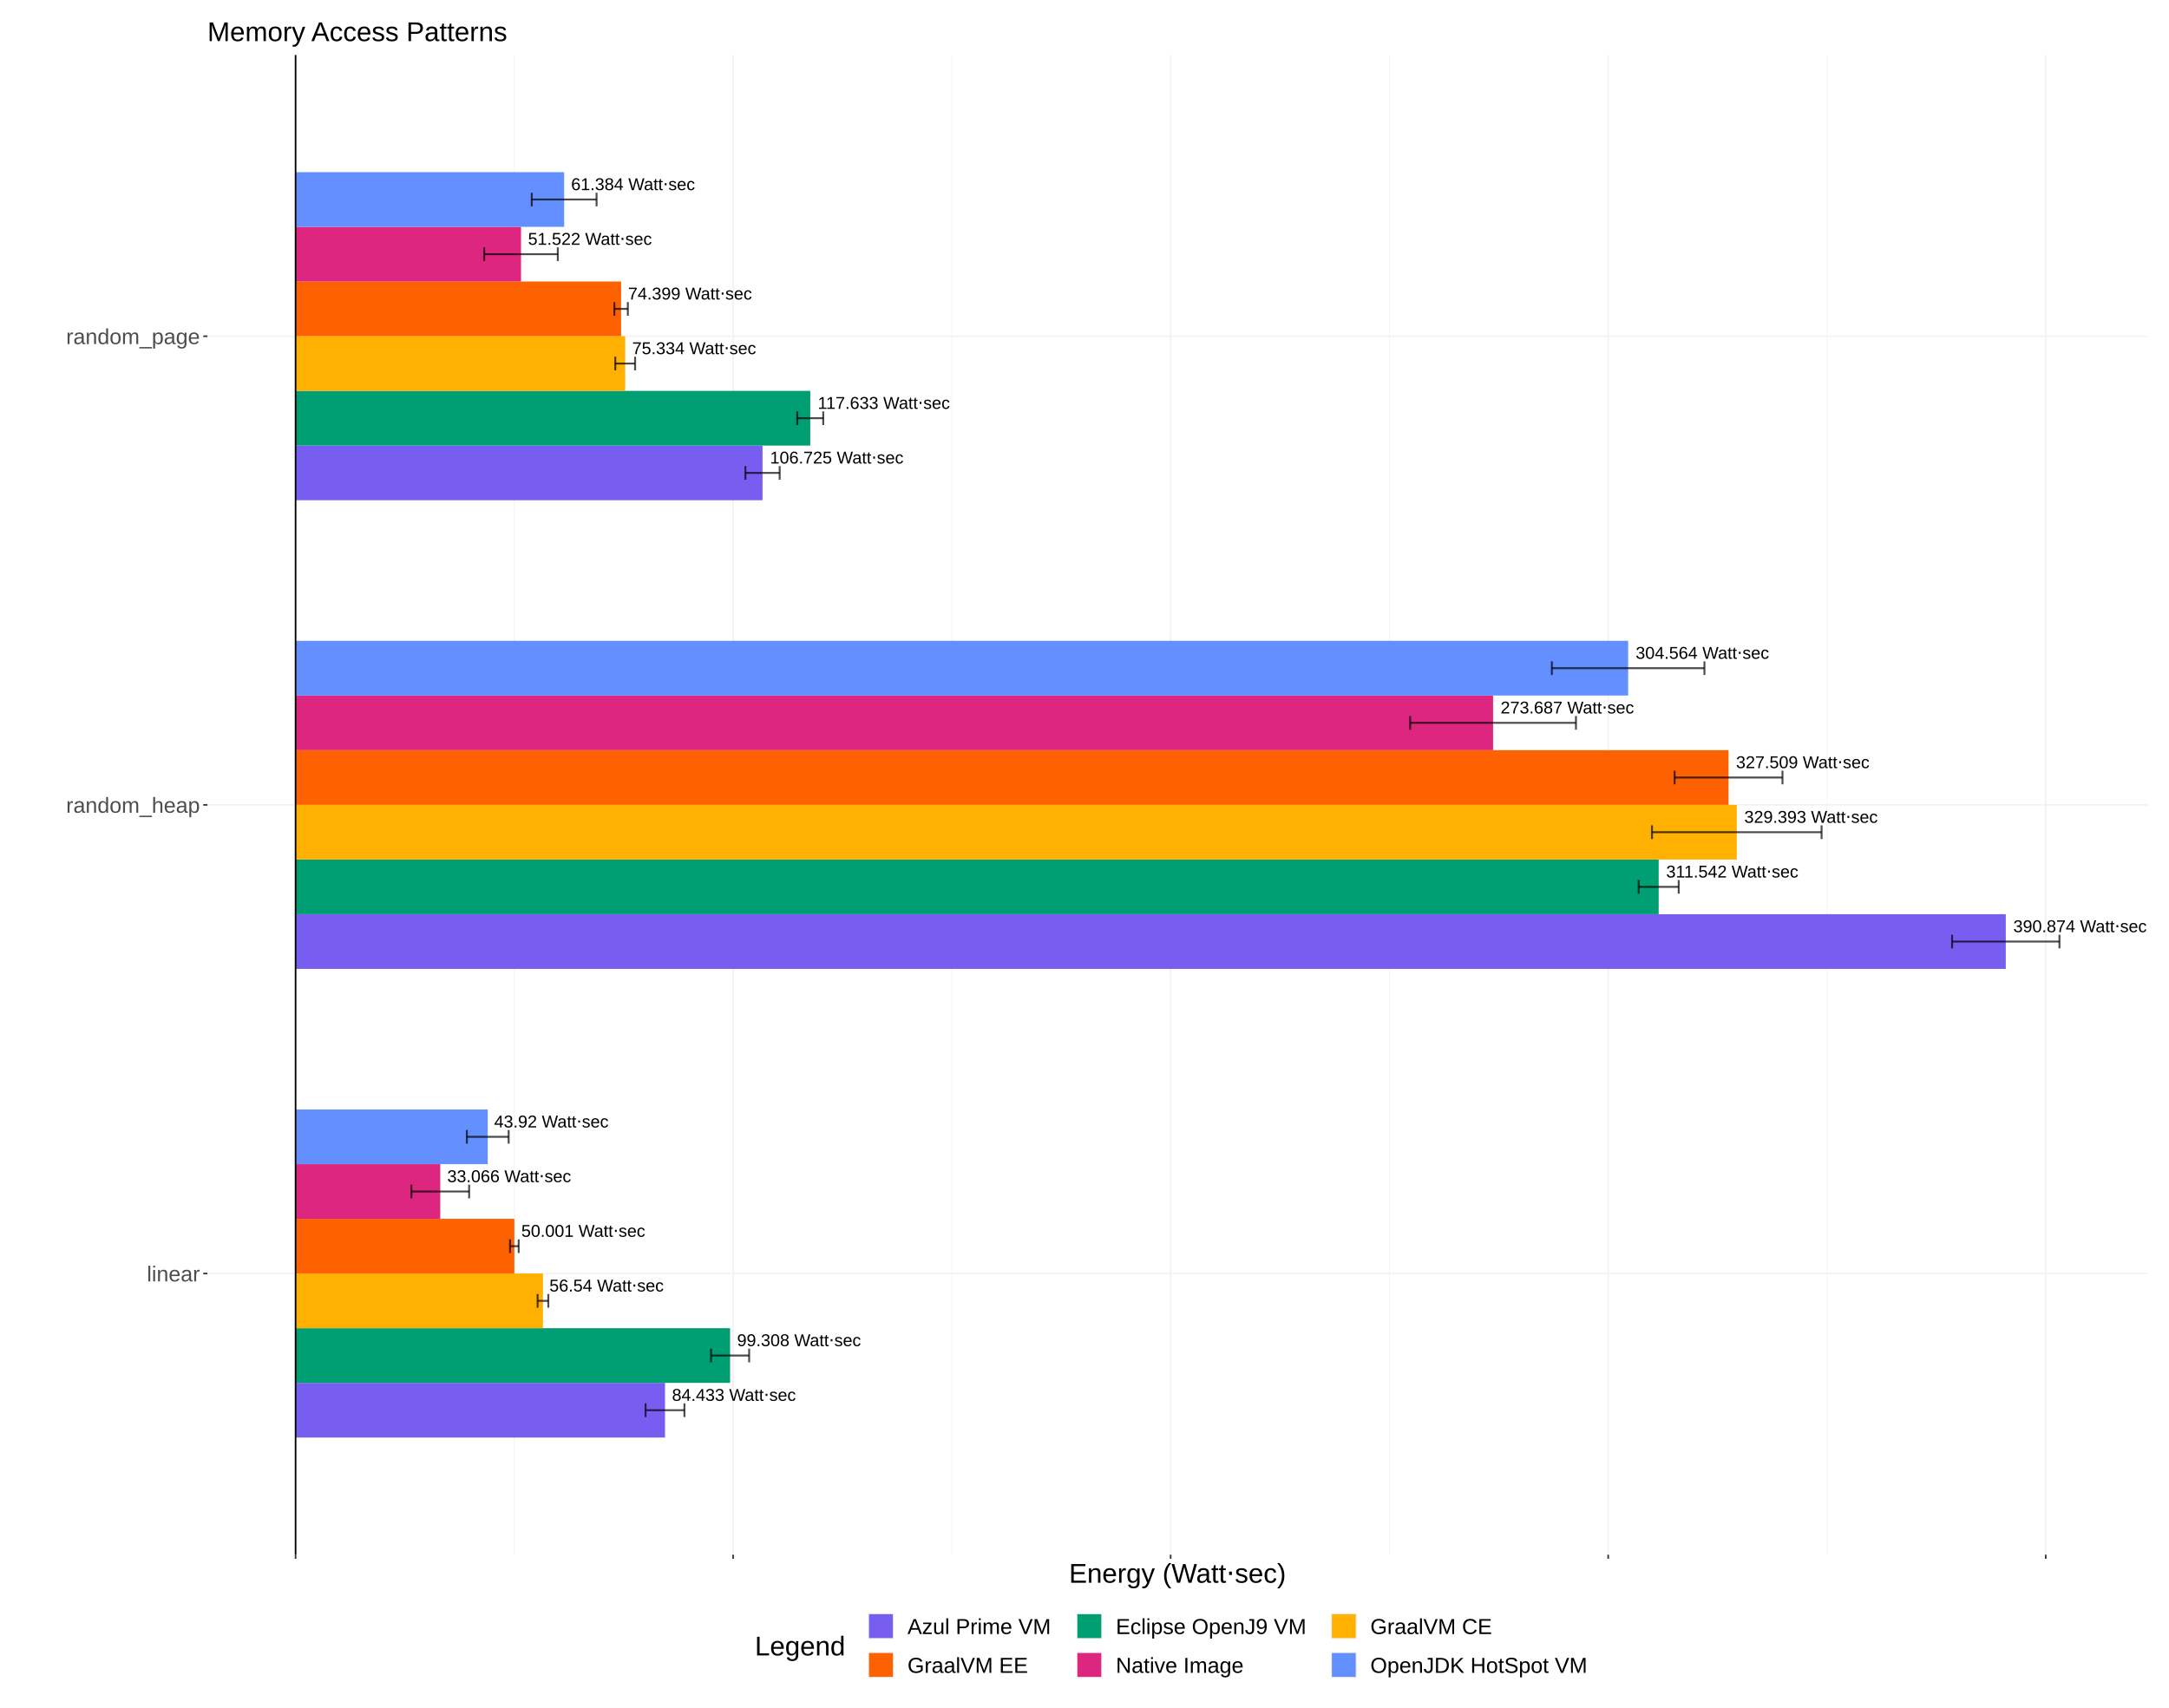
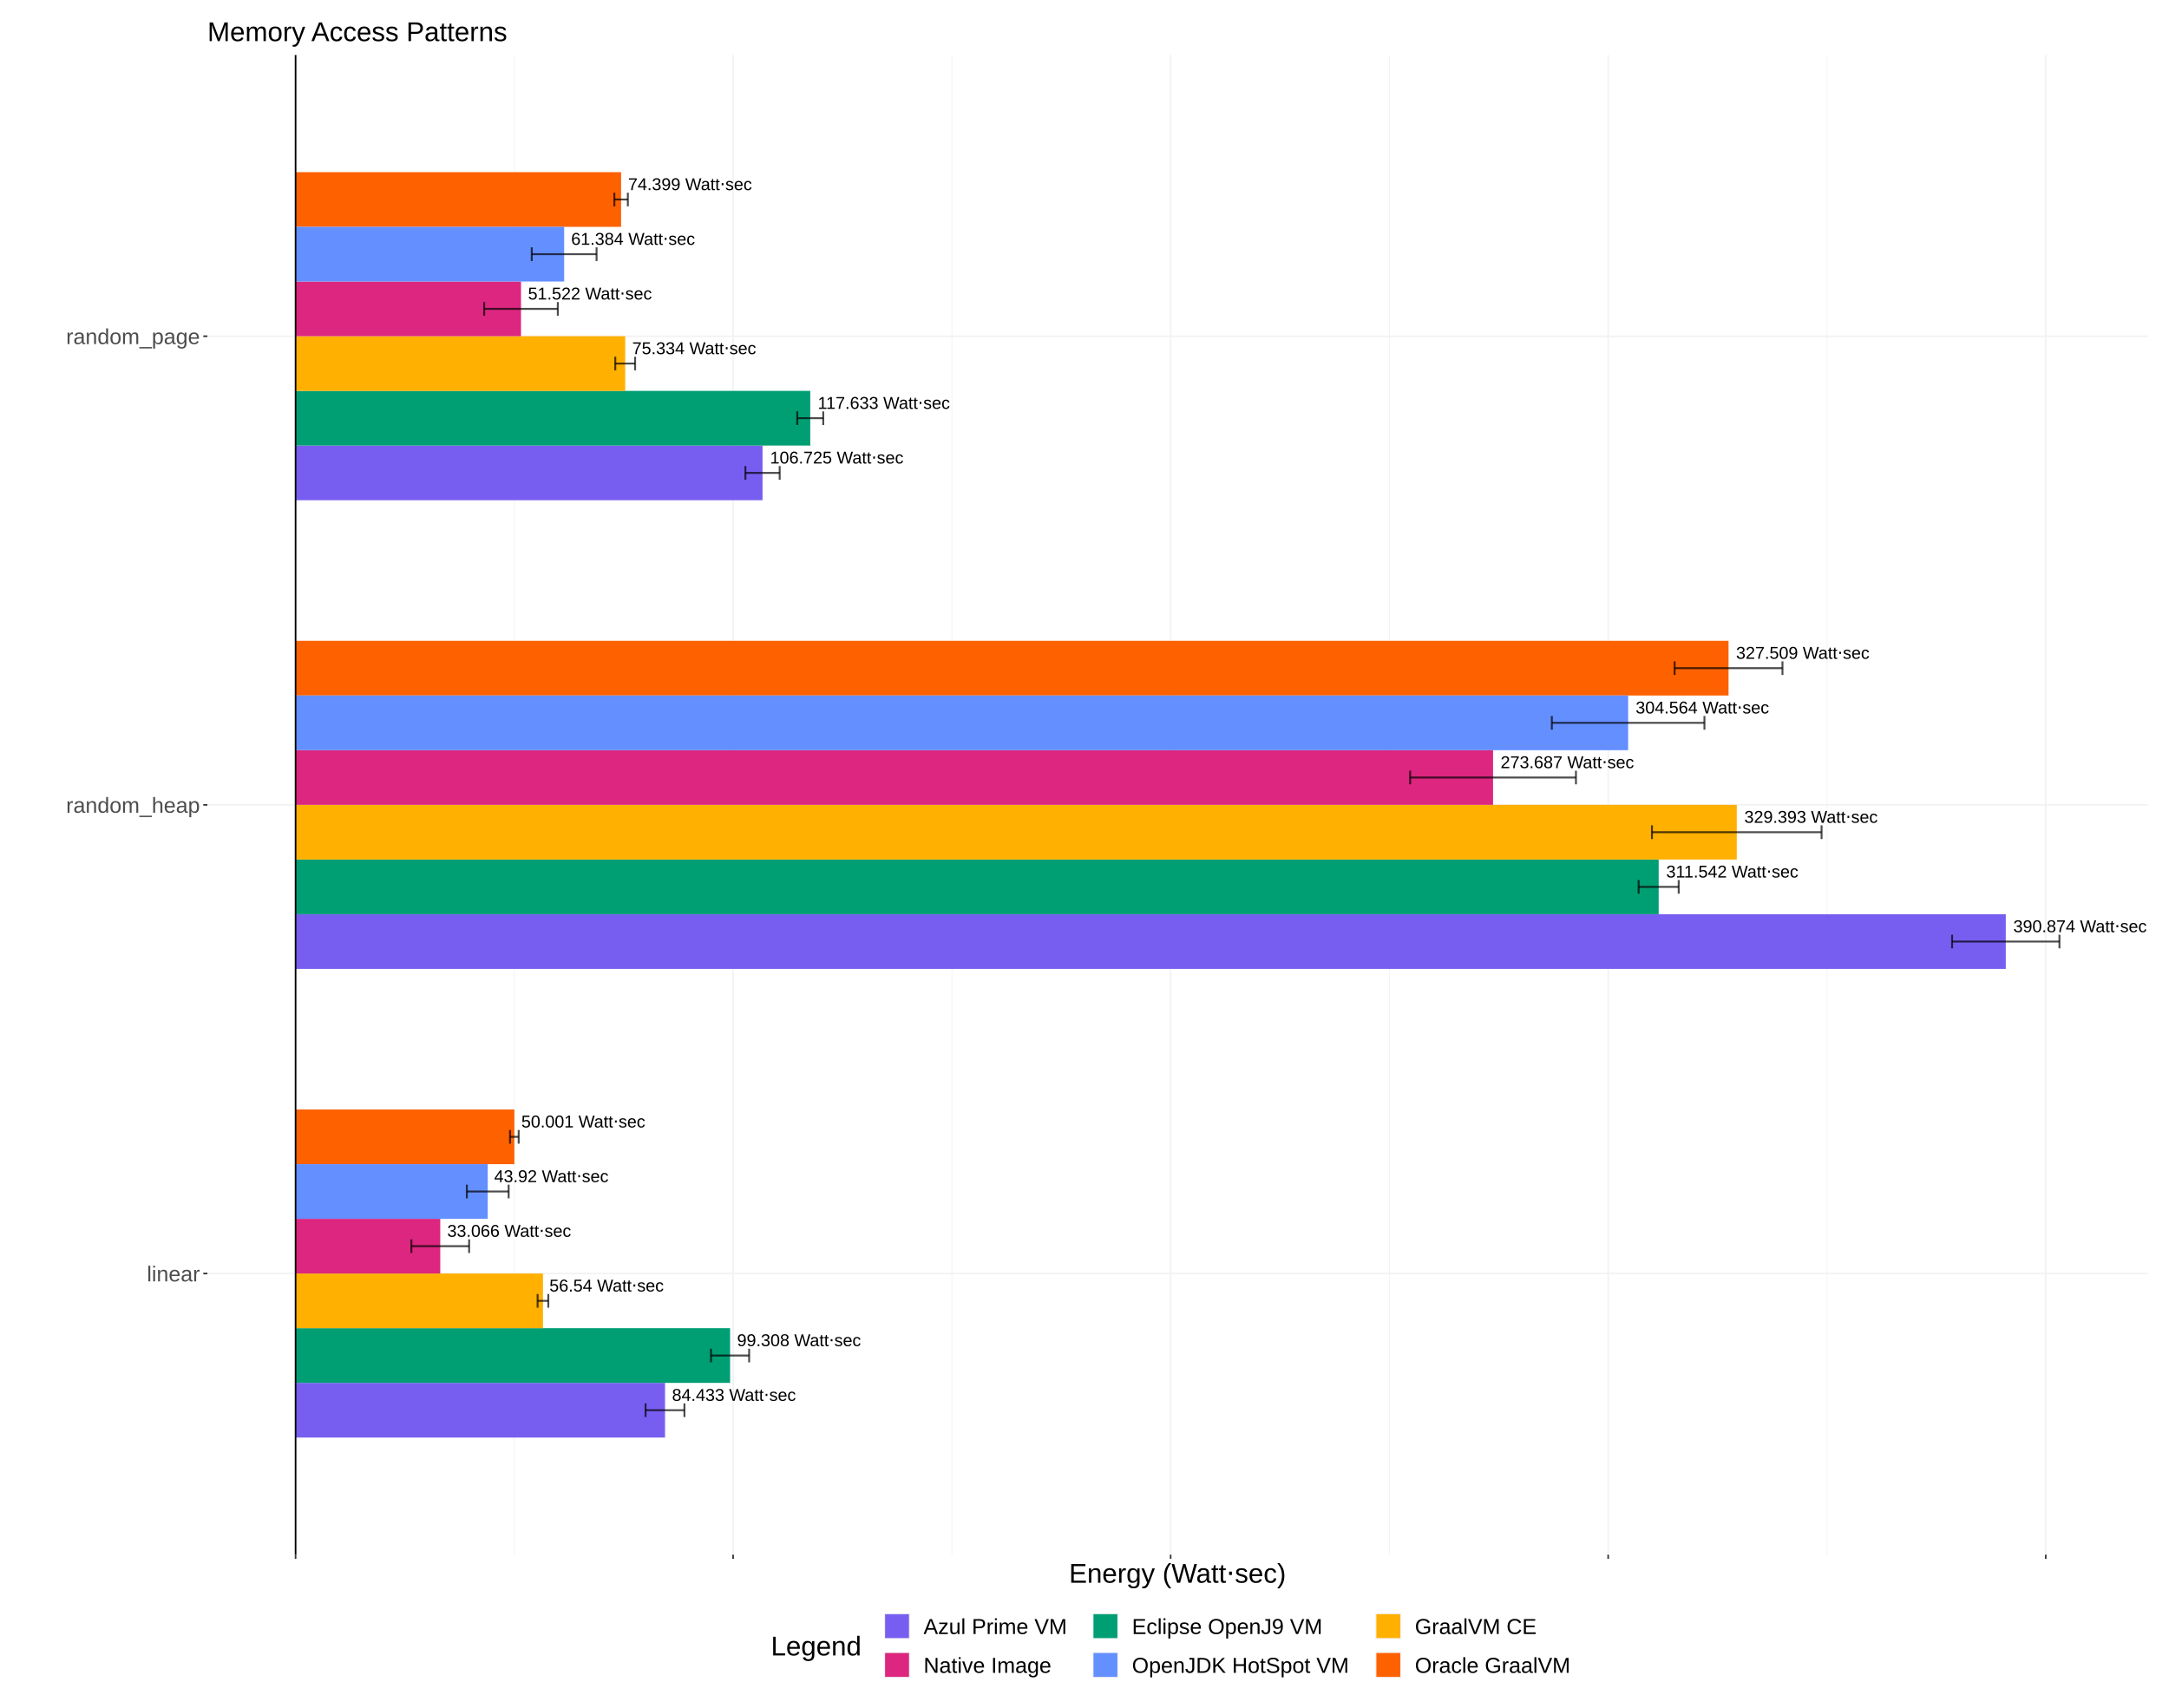
<svg xmlns="http://www.w3.org/2000/svg" class="svglite" width="1440.00pt" height="1133.86pt" viewBox="0 0 1440.00 1133.86">
  <defs>
    <style type="text/css">
    .svglite line, .svglite polyline, .svglite polygon, .svglite path, .svglite rect, .svglite circle {
      fill: none;
      stroke: #000000;
      stroke-linecap: round;
      stroke-linejoin: round;
      stroke-miterlimit: 10.00;
    }
    .svglite text {
      white-space: pre;
    }
  </style>
  </defs>
  <rect width="100%" height="100%" style="stroke: none; fill: #FFFFFF;" />
  <defs>
    <clipPath id="cpMC4wMHwxNDQwLjAwfDAuMDB8MTEzMy44Ng==">
      <rect x="0.00" y="0.00" width="1440.00" height="1133.86" />
    </clipPath>
  </defs>
  <g clip-path="url(#cpMC4wMHwxNDQwLjAwfDAuMDB8MTEzMy44Ng==)">
    <rect x="-0" y="0.00" width="1440.00" height="1133.86" style="stroke-width: 1.07; stroke: #FFFFFF; fill: #FFFFFF;" />
    <rect x="137.69" y="36.52" width="1288.14" height="995.83" style="stroke-width: 1.07; stroke: none;" />
    <polyline points="341.48,1032.35 341.48,36.52 " style="stroke-width: 0.53; stroke: #F2F2F2; stroke-linecap: butt;" />
    <polyline points="631.95,1032.35 631.95,36.52 " style="stroke-width: 0.53; stroke: #F2F2F2; stroke-linecap: butt;" />
    <polyline points="922.43,1032.35 922.43,36.52 " style="stroke-width: 0.53; stroke: #F2F2F2; stroke-linecap: butt;" />
    <polyline points="1212.91,1032.35 1212.91,36.52 " style="stroke-width: 0.53; stroke: #F2F2F2; stroke-linecap: butt;" />
    <polyline points="137.69,845.64 1425.83,845.64 " style="stroke-width: 1.07; stroke: #F2F2F2; stroke-linecap: butt;" />
    <polyline points="137.69,534.44 1425.83,534.44 " style="stroke-width: 1.07; stroke: #F2F2F2; stroke-linecap: butt;" />
    <polyline points="137.69,223.24 1425.83,223.24 " style="stroke-width: 1.07; stroke: #F2F2F2; stroke-linecap: butt;" />
    <polyline points="196.24,1032.35 196.24,36.52 " style="stroke-width: 1.07; stroke: #F2F2F2; stroke-linecap: butt;" />
    <polyline points="486.71,1032.35 486.71,36.52 " style="stroke-width: 1.07; stroke: #F2F2F2; stroke-linecap: butt;" />
    <polyline points="777.19,1032.35 777.19,36.52 " style="stroke-width: 1.07; stroke: #F2F2F2; stroke-linecap: butt;" />
    <polyline points="1067.67,1032.35 1067.67,36.52 " style="stroke-width: 1.07; stroke: #F2F2F2; stroke-linecap: butt;" />
    <polyline points="1358.15,1032.35 1358.15,36.52 " style="stroke-width: 1.07; stroke: #F2F2F2; stroke-linecap: butt;" />
    <rect x="196.24" y="918.25" width="245.26" height="36.31" style="stroke-width: 1.07; stroke: none; stroke-linecap: butt; stroke-linejoin: miter; fill: #785EF0;" />
    <rect x="196.24" y="607.05" width="1135.40" height="36.31" style="stroke-width: 1.07; stroke: none; stroke-linecap: butt; stroke-linejoin: miter; fill: #785EF0;" />
    <rect x="196.24" y="295.85" width="310.01" height="36.31" style="stroke-width: 1.07; stroke: none; stroke-linecap: butt; stroke-linejoin: miter; fill: #785EF0;" />
    <rect x="196.24" y="881.94" width="288.47" height="36.31" style="stroke-width: 1.07; stroke: none; stroke-linecap: butt; stroke-linejoin: miter; fill: #009E73;" />
    <rect x="196.24" y="570.74" width="904.96" height="36.31" style="stroke-width: 1.07; stroke: none; stroke-linecap: butt; stroke-linejoin: miter; fill: #009E73;" />
    <rect x="196.24" y="259.55" width="341.70" height="36.31" style="stroke-width: 1.07; stroke: none; stroke-linecap: butt; stroke-linejoin: miter; fill: #009E73;" />
    <rect x="196.24" y="845.64" width="164.24" height="36.31" style="stroke-width: 1.07; stroke: none; stroke-linecap: butt; stroke-linejoin: miter; fill: #FFB000;" />
    <rect x="196.24" y="534.44" width="956.81" height="36.31" style="stroke-width: 1.07; stroke: none; stroke-linecap: butt; stroke-linejoin: miter; fill: #FFB000;" />
    <rect x="196.24" y="223.24" width="218.83" height="36.31" style="stroke-width: 1.07; stroke: none; stroke-linecap: butt; stroke-linejoin: miter; fill: #FFB000;" />
-     <rect x="196.24" y="809.33" width="145.24" height="36.31" style="stroke-width: 1.07; stroke: none; stroke-linecap: butt; stroke-linejoin: miter; fill: #FE6100;" />
-     <rect x="196.24" y="498.13" width="951.34" height="36.31" style="stroke-width: 1.07; stroke: none; stroke-linecap: butt; stroke-linejoin: miter; fill: #FE6100;" />
-     <rect x="196.24" y="186.93" width="216.11" height="36.31" style="stroke-width: 1.07; stroke: none; stroke-linecap: butt; stroke-linejoin: miter; fill: #FE6100;" />
-     <rect x="196.24" y="773.02" width="96.05" height="36.31" style="stroke-width: 1.07; stroke: none; stroke-linecap: butt; stroke-linejoin: miter; fill: #DC267F;" />
-     <rect x="196.24" y="461.83" width="795.00" height="36.31" style="stroke-width: 1.07; stroke: none; stroke-linecap: butt; stroke-linejoin: miter; fill: #DC267F;" />
-     <rect x="196.24" y="150.63" width="149.66" height="36.31" style="stroke-width: 1.07; stroke: none; stroke-linecap: butt; stroke-linejoin: miter; fill: #DC267F;" />
-     <rect x="196.24" y="736.72" width="127.58" height="36.31" style="stroke-width: 1.07; stroke: none; stroke-linecap: butt; stroke-linejoin: miter; fill: #648FFF;" />
-     <rect x="196.24" y="425.52" width="884.69" height="36.31" style="stroke-width: 1.07; stroke: none; stroke-linecap: butt; stroke-linejoin: miter; fill: #648FFF;" />
-     <rect x="196.24" y="114.32" width="178.31" height="36.31" style="stroke-width: 1.07; stroke: none; stroke-linecap: butt; stroke-linejoin: miter; fill: #648FFF;" />
+     <rect x="196.24" y="736.72" width="145.24" height="36.31" style="stroke-width: 1.07; stroke: none; stroke-linecap: butt; stroke-linejoin: miter; fill: #FE6100;" />
+     <rect x="196.24" y="425.52" width="951.34" height="36.31" style="stroke-width: 1.07; stroke: none; stroke-linecap: butt; stroke-linejoin: miter; fill: #FE6100;" />
+     <rect x="196.24" y="114.32" width="216.11" height="36.31" style="stroke-width: 1.07; stroke: none; stroke-linecap: butt; stroke-linejoin: miter; fill: #FE6100;" />
+     <rect x="196.24" y="809.33" width="96.05" height="36.31" style="stroke-width: 1.07; stroke: none; stroke-linecap: butt; stroke-linejoin: miter; fill: #DC267F;" />
+     <rect x="196.24" y="498.13" width="795.00" height="36.31" style="stroke-width: 1.07; stroke: none; stroke-linecap: butt; stroke-linejoin: miter; fill: #DC267F;" />
+     <rect x="196.24" y="186.93" width="149.66" height="36.31" style="stroke-width: 1.07; stroke: none; stroke-linecap: butt; stroke-linejoin: miter; fill: #DC267F;" />
+     <rect x="196.24" y="773.02" width="127.58" height="36.31" style="stroke-width: 1.07; stroke: none; stroke-linecap: butt; stroke-linejoin: miter; fill: #648FFF;" />
+     <rect x="196.24" y="461.83" width="884.69" height="36.31" style="stroke-width: 1.07; stroke: none; stroke-linecap: butt; stroke-linejoin: miter; fill: #648FFF;" />
+     <rect x="196.24" y="150.63" width="178.31" height="36.31" style="stroke-width: 1.07; stroke: none; stroke-linecap: butt; stroke-linejoin: miter; fill: #648FFF;" />
    <text x="446.13" y="930.18" style="font-size: 11.38px; font-family: &quot;Liberation Sans&quot;;" textLength="92.62px" lengthAdjust="spacingAndGlyphs">84.433 Watt⋅sec</text>
    <text x="1336.63" y="618.98" style="font-size: 11.38px; font-family: &quot;Liberation Sans&quot;;" textLength="99.86px" lengthAdjust="spacingAndGlyphs">390.874 Watt⋅sec</text>
    <text x="511.24" y="307.79" style="font-size: 11.38px; font-family: &quot;Liberation Sans&quot;;" textLength="99.86px" lengthAdjust="spacingAndGlyphs">106.725 Watt⋅sec</text>
    <text x="489.34" y="893.87" style="font-size: 11.38px; font-family: &quot;Liberation Sans&quot;;" textLength="92.62px" lengthAdjust="spacingAndGlyphs">99.308 Watt⋅sec</text>
    <text x="1106.19" y="582.68" style="font-size: 11.38px; font-family: &quot;Liberation Sans&quot;;" textLength="99.86px" lengthAdjust="spacingAndGlyphs">311.542 Watt⋅sec</text>
    <text x="542.93" y="271.48" style="font-size: 11.38px; font-family: &quot;Liberation Sans&quot;;" textLength="99.86px" lengthAdjust="spacingAndGlyphs">117.633 Watt⋅sec</text>
    <text x="364.74" y="857.57" style="font-size: 11.38px; font-family: &quot;Liberation Sans&quot;;" textLength="85.38px" lengthAdjust="spacingAndGlyphs">56.54 Watt⋅sec</text>
    <text x="1158.04" y="546.37" style="font-size: 11.38px; font-family: &quot;Liberation Sans&quot;;" textLength="99.86px" lengthAdjust="spacingAndGlyphs">329.393 Watt⋅sec</text>
    <text x="419.70" y="235.17" style="font-size: 11.38px; font-family: &quot;Liberation Sans&quot;;" textLength="92.62px" lengthAdjust="spacingAndGlyphs">75.334 Watt⋅sec</text>
-     <text x="346.11" y="821.26" style="font-size: 11.38px; font-family: &quot;Liberation Sans&quot;;" textLength="92.62px" lengthAdjust="spacingAndGlyphs">50.001 Watt⋅sec</text>
-     <text x="1152.57" y="510.06" style="font-size: 11.38px; font-family: &quot;Liberation Sans&quot;;" textLength="99.86px" lengthAdjust="spacingAndGlyphs">327.509 Watt⋅sec</text>
-     <text x="416.98" y="198.87" style="font-size: 11.38px; font-family: &quot;Liberation Sans&quot;;" textLength="92.62px" lengthAdjust="spacingAndGlyphs">74.399 Watt⋅sec</text>
-     <text x="296.92" y="784.96" style="font-size: 11.38px; font-family: &quot;Liberation Sans&quot;;" textLength="92.62px" lengthAdjust="spacingAndGlyphs">33.066 Watt⋅sec</text>
-     <text x="996.23" y="473.76" style="font-size: 11.38px; font-family: &quot;Liberation Sans&quot;;" textLength="99.86px" lengthAdjust="spacingAndGlyphs">273.687 Watt⋅sec</text>
-     <text x="350.53" y="162.56" style="font-size: 11.38px; font-family: &quot;Liberation Sans&quot;;" textLength="92.62px" lengthAdjust="spacingAndGlyphs">51.522 Watt⋅sec</text>
-     <text x="328.08" y="748.65" style="font-size: 11.38px; font-family: &quot;Liberation Sans&quot;;" textLength="85.38px" lengthAdjust="spacingAndGlyphs">43.92 Watt⋅sec</text>
-     <text x="1085.92" y="437.45" style="font-size: 11.38px; font-family: &quot;Liberation Sans&quot;;" textLength="99.86px" lengthAdjust="spacingAndGlyphs">304.564 Watt⋅sec</text>
-     <text x="379.17" y="126.25" style="font-size: 11.38px; font-family: &quot;Liberation Sans&quot;;" textLength="92.62px" lengthAdjust="spacingAndGlyphs">61.384 Watt⋅sec</text>
+     <text x="346.11" y="748.65" style="font-size: 11.38px; font-family: &quot;Liberation Sans&quot;;" textLength="92.62px" lengthAdjust="spacingAndGlyphs">50.001 Watt⋅sec</text>
+     <text x="1152.57" y="437.45" style="font-size: 11.38px; font-family: &quot;Liberation Sans&quot;;" textLength="99.86px" lengthAdjust="spacingAndGlyphs">327.509 Watt⋅sec</text>
+     <text x="416.98" y="126.25" style="font-size: 11.38px; font-family: &quot;Liberation Sans&quot;;" textLength="92.62px" lengthAdjust="spacingAndGlyphs">74.399 Watt⋅sec</text>
+     <text x="296.92" y="821.26" style="font-size: 11.38px; font-family: &quot;Liberation Sans&quot;;" textLength="92.62px" lengthAdjust="spacingAndGlyphs">33.066 Watt⋅sec</text>
+     <text x="996.23" y="510.06" style="font-size: 11.38px; font-family: &quot;Liberation Sans&quot;;" textLength="99.86px" lengthAdjust="spacingAndGlyphs">273.687 Watt⋅sec</text>
+     <text x="350.53" y="198.87" style="font-size: 11.38px; font-family: &quot;Liberation Sans&quot;;" textLength="92.62px" lengthAdjust="spacingAndGlyphs">51.522 Watt⋅sec</text>
+     <text x="328.08" y="784.96" style="font-size: 11.38px; font-family: &quot;Liberation Sans&quot;;" textLength="85.38px" lengthAdjust="spacingAndGlyphs">43.92 Watt⋅sec</text>
+     <text x="1085.92" y="473.76" style="font-size: 11.38px; font-family: &quot;Liberation Sans&quot;;" textLength="99.86px" lengthAdjust="spacingAndGlyphs">304.564 Watt⋅sec</text>
+     <text x="379.17" y="162.56" style="font-size: 11.38px; font-family: &quot;Liberation Sans&quot;;" textLength="92.62px" lengthAdjust="spacingAndGlyphs">61.384 Watt⋅sec</text>
    <polyline points="454.40,940.94 454.40,931.86 " style="stroke-width: 1.28; stroke: #000000; stroke-opacity: 0.70; stroke-linecap: butt;" />
    <polyline points="454.40,936.40 428.59,936.40 " style="stroke-width: 1.28; stroke: #000000; stroke-opacity: 0.70; stroke-linecap: butt;" />
    <polyline points="428.59,940.94 428.59,931.86 " style="stroke-width: 1.28; stroke: #000000; stroke-opacity: 0.70; stroke-linecap: butt;" />
    <polyline points="1367.27,629.74 1367.27,620.67 " style="stroke-width: 1.28; stroke: #000000; stroke-opacity: 0.70; stroke-linecap: butt;" />
    <polyline points="1367.27,625.20 1296.00,625.20 " style="stroke-width: 1.28; stroke: #000000; stroke-opacity: 0.70; stroke-linecap: butt;" />
    <polyline points="1296.00,629.74 1296.00,620.67 " style="stroke-width: 1.28; stroke: #000000; stroke-opacity: 0.70; stroke-linecap: butt;" />
    <polyline points="517.63,318.55 517.63,309.47 " style="stroke-width: 1.28; stroke: #000000; stroke-opacity: 0.70; stroke-linecap: butt;" />
    <polyline points="517.63,314.01 494.87,314.01 " style="stroke-width: 1.28; stroke: #000000; stroke-opacity: 0.70; stroke-linecap: butt;" />
    <polyline points="494.87,318.55 494.87,309.47 " style="stroke-width: 1.28; stroke: #000000; stroke-opacity: 0.70; stroke-linecap: butt;" />
    <polyline points="497.36,904.63 497.36,895.56 " style="stroke-width: 1.28; stroke: #000000; stroke-opacity: 0.70; stroke-linecap: butt;" />
    <polyline points="497.36,900.10 472.05,900.10 " style="stroke-width: 1.28; stroke: #000000; stroke-opacity: 0.70; stroke-linecap: butt;" />
    <polyline points="472.05,904.63 472.05,895.56 " style="stroke-width: 1.28; stroke: #000000; stroke-opacity: 0.70; stroke-linecap: butt;" />
    <polyline points="1114.50,593.44 1114.50,584.36 " style="stroke-width: 1.28; stroke: #000000; stroke-opacity: 0.70; stroke-linecap: butt;" />
    <polyline points="1114.50,588.90 1087.89,588.90 " style="stroke-width: 1.28; stroke: #000000; stroke-opacity: 0.70; stroke-linecap: butt;" />
    <polyline points="1087.89,593.44 1087.89,584.36 " style="stroke-width: 1.28; stroke: #000000; stroke-opacity: 0.70; stroke-linecap: butt;" />
    <polyline points="546.56,282.24 546.56,273.16 " style="stroke-width: 1.28; stroke: #000000; stroke-opacity: 0.70; stroke-linecap: butt;" />
    <polyline points="546.56,277.70 529.31,277.70 " style="stroke-width: 1.28; stroke: #000000; stroke-opacity: 0.70; stroke-linecap: butt;" />
    <polyline points="529.31,282.24 529.31,273.16 " style="stroke-width: 1.28; stroke: #000000; stroke-opacity: 0.70; stroke-linecap: butt;" />
    <polyline points="364.02,868.33 364.02,859.25 " style="stroke-width: 1.28; stroke: #000000; stroke-opacity: 0.70; stroke-linecap: butt;" />
    <polyline points="364.02,863.79 356.92,863.79 " style="stroke-width: 1.28; stroke: #000000; stroke-opacity: 0.70; stroke-linecap: butt;" />
    <polyline points="356.92,868.33 356.92,859.25 " style="stroke-width: 1.28; stroke: #000000; stroke-opacity: 0.70; stroke-linecap: butt;" />
    <polyline points="1209.35,557.13 1209.35,548.05 " style="stroke-width: 1.28; stroke: #000000; stroke-opacity: 0.70; stroke-linecap: butt;" />
    <polyline points="1209.35,552.59 1096.74,552.59 " style="stroke-width: 1.28; stroke: #000000; stroke-opacity: 0.70; stroke-linecap: butt;" />
    <polyline points="1096.74,557.13 1096.74,548.05 " style="stroke-width: 1.28; stroke: #000000; stroke-opacity: 0.70; stroke-linecap: butt;" />
    <polyline points="421.65,245.93 421.65,236.86 " style="stroke-width: 1.28; stroke: #000000; stroke-opacity: 0.70; stroke-linecap: butt;" />
    <polyline points="421.65,241.39 408.48,241.39 " style="stroke-width: 1.28; stroke: #000000; stroke-opacity: 0.70; stroke-linecap: butt;" />
    <polyline points="408.48,245.93 408.48,236.86 " style="stroke-width: 1.28; stroke: #000000; stroke-opacity: 0.70; stroke-linecap: butt;" />
-     <polyline points="344.36,832.02 344.36,822.94 " style="stroke-width: 1.28; stroke: #000000; stroke-opacity: 0.70; stroke-linecap: butt;" />
-     <polyline points="344.36,827.48 338.60,827.48 " style="stroke-width: 1.28; stroke: #000000; stroke-opacity: 0.70; stroke-linecap: butt;" />
-     <polyline points="338.60,832.02 338.60,822.94 " style="stroke-width: 1.28; stroke: #000000; stroke-opacity: 0.70; stroke-linecap: butt;" />
-     <polyline points="1183.39,520.82 1183.39,511.75 " style="stroke-width: 1.28; stroke: #000000; stroke-opacity: 0.70; stroke-linecap: butt;" />
-     <polyline points="1183.39,516.29 1111.77,516.29 " style="stroke-width: 1.28; stroke: #000000; stroke-opacity: 0.70; stroke-linecap: butt;" />
-     <polyline points="1111.77,520.82 1111.77,511.75 " style="stroke-width: 1.28; stroke: #000000; stroke-opacity: 0.70; stroke-linecap: butt;" />
-     <polyline points="416.83,209.63 416.83,200.55 " style="stroke-width: 1.28; stroke: #000000; stroke-opacity: 0.70; stroke-linecap: butt;" />
-     <polyline points="416.83,205.09 407.86,205.09 " style="stroke-width: 1.28; stroke: #000000; stroke-opacity: 0.70; stroke-linecap: butt;" />
-     <polyline points="407.86,209.63 407.86,200.55 " style="stroke-width: 1.28; stroke: #000000; stroke-opacity: 0.70; stroke-linecap: butt;" />
-     <polyline points="311.46,795.71 311.46,786.64 " style="stroke-width: 1.28; stroke: #000000; stroke-opacity: 0.70; stroke-linecap: butt;" />
-     <polyline points="311.46,791.18 273.11,791.18 " style="stroke-width: 1.28; stroke: #000000; stroke-opacity: 0.70; stroke-linecap: butt;" />
-     <polyline points="273.11,795.71 273.11,786.64 " style="stroke-width: 1.28; stroke: #000000; stroke-opacity: 0.70; stroke-linecap: butt;" />
-     <polyline points="1046.28,484.52 1046.28,475.44 " style="stroke-width: 1.28; stroke: #000000; stroke-opacity: 0.70; stroke-linecap: butt;" />
-     <polyline points="1046.28,479.98 936.19,479.98 " style="stroke-width: 1.28; stroke: #000000; stroke-opacity: 0.70; stroke-linecap: butt;" />
-     <polyline points="936.19,484.52 936.19,475.44 " style="stroke-width: 1.28; stroke: #000000; stroke-opacity: 0.70; stroke-linecap: butt;" />
-     <polyline points="370.34,173.32 370.34,164.24 " style="stroke-width: 1.28; stroke: #000000; stroke-opacity: 0.70; stroke-linecap: butt;" />
-     <polyline points="370.34,168.78 321.45,168.78 " style="stroke-width: 1.28; stroke: #000000; stroke-opacity: 0.70; stroke-linecap: butt;" />
-     <polyline points="321.45,173.32 321.45,164.24 " style="stroke-width: 1.28; stroke: #000000; stroke-opacity: 0.70; stroke-linecap: butt;" />
-     <polyline points="337.69,759.41 337.69,750.33 " style="stroke-width: 1.28; stroke: #000000; stroke-opacity: 0.70; stroke-linecap: butt;" />
-     <polyline points="337.69,754.87 309.94,754.87 " style="stroke-width: 1.28; stroke: #000000; stroke-opacity: 0.70; stroke-linecap: butt;" />
-     <polyline points="309.94,759.41 309.94,750.33 " style="stroke-width: 1.28; stroke: #000000; stroke-opacity: 0.70; stroke-linecap: butt;" />
-     <polyline points="1131.58,448.21 1131.58,439.13 " style="stroke-width: 1.28; stroke: #000000; stroke-opacity: 0.70; stroke-linecap: butt;" />
-     <polyline points="1131.58,443.67 1030.27,443.67 " style="stroke-width: 1.28; stroke: #000000; stroke-opacity: 0.70; stroke-linecap: butt;" />
-     <polyline points="1030.27,448.21 1030.27,439.13 " style="stroke-width: 1.28; stroke: #000000; stroke-opacity: 0.70; stroke-linecap: butt;" />
-     <polyline points="396.06,137.01 396.06,127.94 " style="stroke-width: 1.28; stroke: #000000; stroke-opacity: 0.70; stroke-linecap: butt;" />
-     <polyline points="396.06,132.47 353.03,132.47 " style="stroke-width: 1.28; stroke: #000000; stroke-opacity: 0.70; stroke-linecap: butt;" />
-     <polyline points="353.03,137.01 353.03,127.94 " style="stroke-width: 1.28; stroke: #000000; stroke-opacity: 0.70; stroke-linecap: butt;" />
+     <polyline points="344.36,759.41 344.36,750.33 " style="stroke-width: 1.28; stroke: #000000; stroke-opacity: 0.70; stroke-linecap: butt;" />
+     <polyline points="344.36,754.87 338.60,754.87 " style="stroke-width: 1.28; stroke: #000000; stroke-opacity: 0.70; stroke-linecap: butt;" />
+     <polyline points="338.60,759.41 338.60,750.33 " style="stroke-width: 1.28; stroke: #000000; stroke-opacity: 0.70; stroke-linecap: butt;" />
+     <polyline points="1183.39,448.21 1183.39,439.13 " style="stroke-width: 1.28; stroke: #000000; stroke-opacity: 0.70; stroke-linecap: butt;" />
+     <polyline points="1183.39,443.67 1111.77,443.67 " style="stroke-width: 1.28; stroke: #000000; stroke-opacity: 0.70; stroke-linecap: butt;" />
+     <polyline points="1111.77,448.21 1111.77,439.13 " style="stroke-width: 1.28; stroke: #000000; stroke-opacity: 0.70; stroke-linecap: butt;" />
+     <polyline points="416.83,137.01 416.83,127.94 " style="stroke-width: 1.28; stroke: #000000; stroke-opacity: 0.70; stroke-linecap: butt;" />
+     <polyline points="416.83,132.47 407.86,132.47 " style="stroke-width: 1.28; stroke: #000000; stroke-opacity: 0.70; stroke-linecap: butt;" />
+     <polyline points="407.86,137.01 407.86,127.94 " style="stroke-width: 1.28; stroke: #000000; stroke-opacity: 0.70; stroke-linecap: butt;" />
+     <polyline points="311.46,832.02 311.46,822.94 " style="stroke-width: 1.28; stroke: #000000; stroke-opacity: 0.70; stroke-linecap: butt;" />
+     <polyline points="311.46,827.48 273.11,827.48 " style="stroke-width: 1.28; stroke: #000000; stroke-opacity: 0.70; stroke-linecap: butt;" />
+     <polyline points="273.11,832.02 273.11,822.94 " style="stroke-width: 1.28; stroke: #000000; stroke-opacity: 0.70; stroke-linecap: butt;" />
+     <polyline points="1046.28,520.82 1046.28,511.75 " style="stroke-width: 1.28; stroke: #000000; stroke-opacity: 0.70; stroke-linecap: butt;" />
+     <polyline points="1046.28,516.29 936.19,516.29 " style="stroke-width: 1.28; stroke: #000000; stroke-opacity: 0.70; stroke-linecap: butt;" />
+     <polyline points="936.19,520.82 936.19,511.75 " style="stroke-width: 1.28; stroke: #000000; stroke-opacity: 0.70; stroke-linecap: butt;" />
+     <polyline points="370.34,209.63 370.34,200.55 " style="stroke-width: 1.28; stroke: #000000; stroke-opacity: 0.70; stroke-linecap: butt;" />
+     <polyline points="370.34,205.09 321.45,205.09 " style="stroke-width: 1.28; stroke: #000000; stroke-opacity: 0.70; stroke-linecap: butt;" />
+     <polyline points="321.45,209.63 321.45,200.55 " style="stroke-width: 1.28; stroke: #000000; stroke-opacity: 0.70; stroke-linecap: butt;" />
+     <polyline points="337.69,795.71 337.69,786.64 " style="stroke-width: 1.28; stroke: #000000; stroke-opacity: 0.70; stroke-linecap: butt;" />
+     <polyline points="337.69,791.18 309.94,791.18 " style="stroke-width: 1.28; stroke: #000000; stroke-opacity: 0.70; stroke-linecap: butt;" />
+     <polyline points="309.94,795.71 309.94,786.64 " style="stroke-width: 1.28; stroke: #000000; stroke-opacity: 0.70; stroke-linecap: butt;" />
+     <polyline points="1131.58,484.52 1131.58,475.44 " style="stroke-width: 1.28; stroke: #000000; stroke-opacity: 0.70; stroke-linecap: butt;" />
+     <polyline points="1131.58,479.98 1030.27,479.98 " style="stroke-width: 1.28; stroke: #000000; stroke-opacity: 0.70; stroke-linecap: butt;" />
+     <polyline points="1030.27,484.52 1030.27,475.44 " style="stroke-width: 1.28; stroke: #000000; stroke-opacity: 0.70; stroke-linecap: butt;" />
+     <polyline points="396.06,173.32 396.06,164.24 " style="stroke-width: 1.28; stroke: #000000; stroke-opacity: 0.70; stroke-linecap: butt;" />
+     <polyline points="396.06,168.78 353.03,168.78 " style="stroke-width: 1.28; stroke: #000000; stroke-opacity: 0.70; stroke-linecap: butt;" />
+     <polyline points="353.03,173.32 353.03,164.24 " style="stroke-width: 1.28; stroke: #000000; stroke-opacity: 0.70; stroke-linecap: butt;" />
    <line x1="196.24" y1="1032.35" x2="196.24" y2="36.52" style="stroke-width: 1.07; stroke-linecap: butt;" />
    <text x="132.75" y="850.88" text-anchor="end" style="font-size: 14.40px;fill: #4D4D4D; font-family: &quot;Liberation Sans&quot;;" textLength="40.71px" lengthAdjust="spacingAndGlyphs">linear</text>
    <text x="132.75" y="539.68" text-anchor="end" style="font-size: 14.40px;fill: #4D4D4D; font-family: &quot;Liberation Sans&quot;;" textLength="98.96px" lengthAdjust="spacingAndGlyphs">random_heap</text>
    <text x="132.75" y="228.49" text-anchor="end" style="font-size: 14.40px;fill: #4D4D4D; font-family: &quot;Liberation Sans&quot;;" textLength="98.97px" lengthAdjust="spacingAndGlyphs">random_page</text>
    <polyline points="134.95,845.64 137.69,845.64 " style="stroke-width: 1.07; stroke: #333333; stroke-linecap: butt;" />
    <polyline points="134.95,534.44 137.69,534.44 " style="stroke-width: 1.07; stroke: #333333; stroke-linecap: butt;" />
    <polyline points="134.95,223.24 137.69,223.24 " style="stroke-width: 1.07; stroke: #333333; stroke-linecap: butt;" />
    <polyline points="196.24,1035.09 196.24,1032.35 " style="stroke-width: 1.07; stroke: #333333; stroke-linecap: butt;" />
    <polyline points="486.71,1035.09 486.71,1032.35 " style="stroke-width: 1.07; stroke: #333333; stroke-linecap: butt;" />
    <polyline points="777.19,1035.09 777.19,1032.35 " style="stroke-width: 1.07; stroke: #333333; stroke-linecap: butt;" />
    <polyline points="1067.67,1035.09 1067.67,1032.35 " style="stroke-width: 1.07; stroke: #333333; stroke-linecap: butt;" />
    <polyline points="1358.15,1035.09 1358.15,1032.35 " style="stroke-width: 1.07; stroke: #333333; stroke-linecap: butt;" />
    <text x="781.76" y="1050.96" text-anchor="middle" style="font-size: 18.00px; font-family: &quot;Liberation Sans&quot;;" textLength="160.65px" lengthAdjust="spacingAndGlyphs">Energy (Watt⋅sec)</text>
-     <rect x="495.66" y="1065.66" width="572.20" height="54.02" style="stroke-width: 1.07; stroke: none; fill: #FFFFFF;" />
-     <text x="501.14" y="1099.24" style="font-size: 18.00px; font-family: &quot;Liberation Sans&quot;;" textLength="66.12px" lengthAdjust="spacingAndGlyphs">Legend</text>
-     <rect x="576.22" y="1071.14" width="17.28" height="17.28" style="stroke-width: 1.07; stroke: none; fill: #F2F2F2;" />
-     <rect x="576.93" y="1071.85" width="15.86" height="15.86" style="stroke-width: 1.07; stroke: none; stroke-linecap: butt; stroke-linejoin: miter; fill: #785EF0;" />
-     <rect x="714.57" y="1071.14" width="17.28" height="17.28" style="stroke-width: 1.07; stroke: none; fill: #F2F2F2;" />
-     <rect x="715.27" y="1071.85" width="15.86" height="15.86" style="stroke-width: 1.07; stroke: none; stroke-linecap: butt; stroke-linejoin: miter; fill: #009E73;" />
-     <rect x="883.52" y="1071.14" width="17.28" height="17.28" style="stroke-width: 1.07; stroke: none; fill: #F2F2F2;" />
-     <rect x="884.23" y="1071.85" width="15.86" height="15.86" style="stroke-width: 1.07; stroke: none; stroke-linecap: butt; stroke-linejoin: miter; fill: #FFB000;" />
-     <rect x="576.22" y="1096.93" width="17.28" height="17.28" style="stroke-width: 1.07; stroke: none; fill: #F2F2F2;" />
-     <rect x="576.93" y="1097.63" width="15.86" height="15.86" style="stroke-width: 1.07; stroke: none; stroke-linecap: butt; stroke-linejoin: miter; fill: #FE6100;" />
-     <rect x="714.57" y="1096.93" width="17.28" height="17.28" style="stroke-width: 1.07; stroke: none; fill: #F2F2F2;" />
-     <rect x="715.27" y="1097.63" width="15.86" height="15.86" style="stroke-width: 1.07; stroke: none; stroke-linecap: butt; stroke-linejoin: miter; fill: #DC267F;" />
-     <rect x="883.52" y="1096.93" width="17.28" height="17.28" style="stroke-width: 1.07; stroke: none; fill: #F2F2F2;" />
-     <rect x="884.23" y="1097.63" width="15.86" height="15.86" style="stroke-width: 1.07; stroke: none; stroke-linecap: butt; stroke-linejoin: miter; fill: #648FFF;" />
-     <text x="602.47" y="1085.03" style="font-size: 14.40px; font-family: &quot;Liberation Sans&quot;;" textLength="103.13px" lengthAdjust="spacingAndGlyphs">Azul Prime VM</text>
-     <text x="740.81" y="1085.03" style="font-size: 14.40px; font-family: &quot;Liberation Sans&quot;;" textLength="133.74px" lengthAdjust="spacingAndGlyphs">Eclipse OpenJ9 VM</text>
-     <text x="909.76" y="1085.03" style="font-size: 14.40px; font-family: &quot;Liberation Sans&quot;;" textLength="84.69px" lengthAdjust="spacingAndGlyphs">GraalVM CE</text>
-     <text x="602.47" y="1110.81" style="font-size: 14.40px; font-family: &quot;Liberation Sans&quot;;" textLength="83.73px" lengthAdjust="spacingAndGlyphs">GraalVM EE</text>
-     <text x="740.81" y="1110.81" style="font-size: 14.40px; font-family: &quot;Liberation Sans&quot;;" textLength="96.25px" lengthAdjust="spacingAndGlyphs">Native Image</text>
-     <text x="909.76" y="1110.81" style="font-size: 14.40px; font-family: &quot;Liberation Sans&quot;;" textLength="152.61px" lengthAdjust="spacingAndGlyphs">OpenJDK HotSpot VM</text>
+     <rect x="506.34" y="1065.66" width="550.83" height="54.02" style="stroke-width: 1.07; stroke: none; fill: #FFFFFF;" />
+     <text x="511.82" y="1099.24" style="font-size: 18.00px; font-family: &quot;Liberation Sans&quot;;" textLength="66.12px" lengthAdjust="spacingAndGlyphs">Legend</text>
+     <rect x="586.90" y="1071.14" width="17.28" height="17.28" style="stroke-width: 1.07; stroke: none; fill: #F2F2F2;" />
+     <rect x="587.61" y="1071.85" width="15.86" height="15.86" style="stroke-width: 1.07; stroke: none; stroke-linecap: butt; stroke-linejoin: miter; fill: #785EF0;" />
+     <rect x="725.25" y="1071.14" width="17.28" height="17.28" style="stroke-width: 1.07; stroke: none; fill: #F2F2F2;" />
+     <rect x="725.96" y="1071.85" width="15.86" height="15.86" style="stroke-width: 1.07; stroke: none; stroke-linecap: butt; stroke-linejoin: miter; fill: #009E73;" />
+     <rect x="913.07" y="1071.14" width="17.28" height="17.28" style="stroke-width: 1.07; stroke: none; fill: #F2F2F2;" />
+     <rect x="913.78" y="1071.85" width="15.86" height="15.86" style="stroke-width: 1.07; stroke: none; stroke-linecap: butt; stroke-linejoin: miter; fill: #FFB000;" />
+     <rect x="586.90" y="1096.93" width="17.28" height="17.28" style="stroke-width: 1.07; stroke: none; fill: #F2F2F2;" />
+     <rect x="587.61" y="1097.63" width="15.86" height="15.86" style="stroke-width: 1.07; stroke: none; stroke-linecap: butt; stroke-linejoin: miter; fill: #DC267F;" />
+     <rect x="725.25" y="1096.93" width="17.28" height="17.28" style="stroke-width: 1.07; stroke: none; fill: #F2F2F2;" />
+     <rect x="725.96" y="1097.63" width="15.86" height="15.86" style="stroke-width: 1.07; stroke: none; stroke-linecap: butt; stroke-linejoin: miter; fill: #648FFF;" />
+     <rect x="913.07" y="1096.93" width="17.28" height="17.28" style="stroke-width: 1.07; stroke: none; fill: #F2F2F2;" />
+     <rect x="913.78" y="1097.63" width="15.86" height="15.86" style="stroke-width: 1.07; stroke: none; stroke-linecap: butt; stroke-linejoin: miter; fill: #FE6100;" />
+     <text x="613.15" y="1085.03" style="font-size: 14.40px; font-family: &quot;Liberation Sans&quot;;" textLength="103.13px" lengthAdjust="spacingAndGlyphs">Azul Prime VM</text>
+     <text x="751.50" y="1085.03" style="font-size: 14.40px; font-family: &quot;Liberation Sans&quot;;" textLength="133.74px" lengthAdjust="spacingAndGlyphs">Eclipse OpenJ9 VM</text>
+     <text x="939.32" y="1085.03" style="font-size: 14.40px; font-family: &quot;Liberation Sans&quot;;" textLength="84.69px" lengthAdjust="spacingAndGlyphs">GraalVM CE</text>
+     <text x="613.15" y="1110.81" style="font-size: 14.40px; font-family: &quot;Liberation Sans&quot;;" textLength="96.25px" lengthAdjust="spacingAndGlyphs">Native Image</text>
+     <text x="751.50" y="1110.81" style="font-size: 14.40px; font-family: &quot;Liberation Sans&quot;;" textLength="152.61px" lengthAdjust="spacingAndGlyphs">OpenJDK HotSpot VM</text>
+     <text x="939.32" y="1110.81" style="font-size: 14.40px; font-family: &quot;Liberation Sans&quot;;" textLength="112.37px" lengthAdjust="spacingAndGlyphs">Oracle GraalVM</text>
    <text x="137.69" y="27.30" style="font-size: 18.00px; font-family: &quot;Liberation Sans&quot;;" textLength="220.41px" lengthAdjust="spacingAndGlyphs">Memory Access Patterns</text>
  </g>
</svg>
